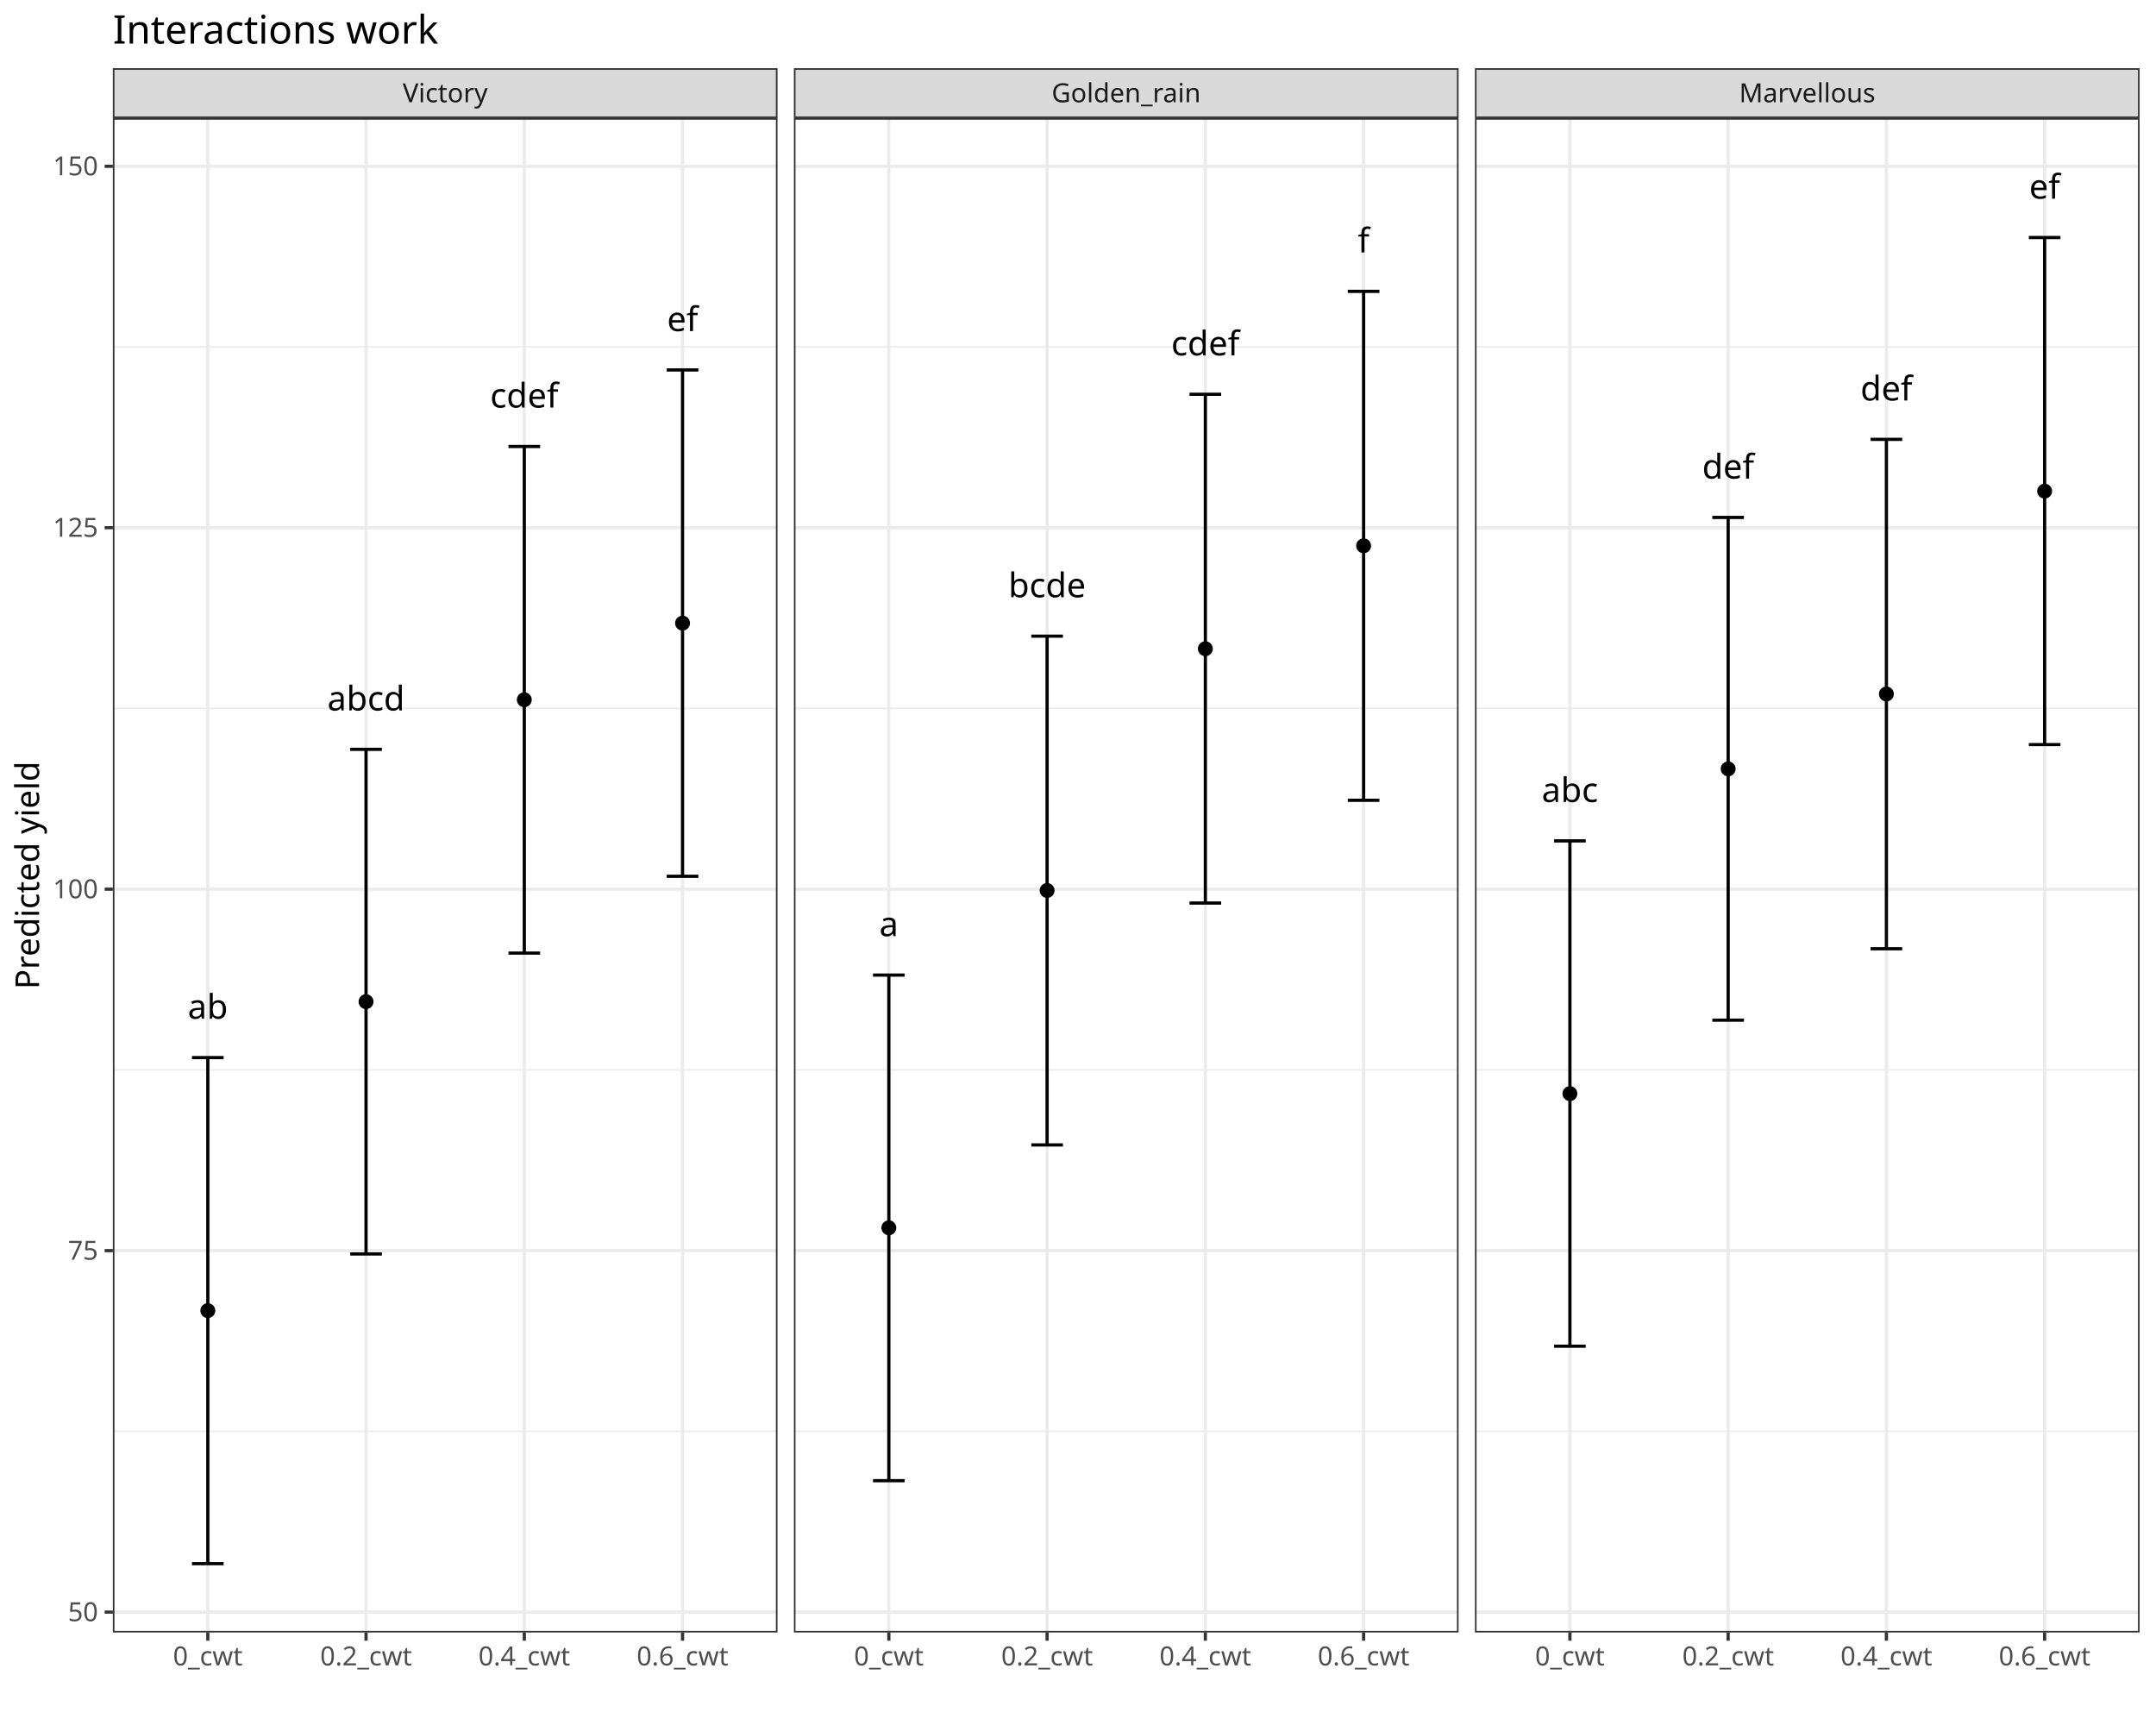
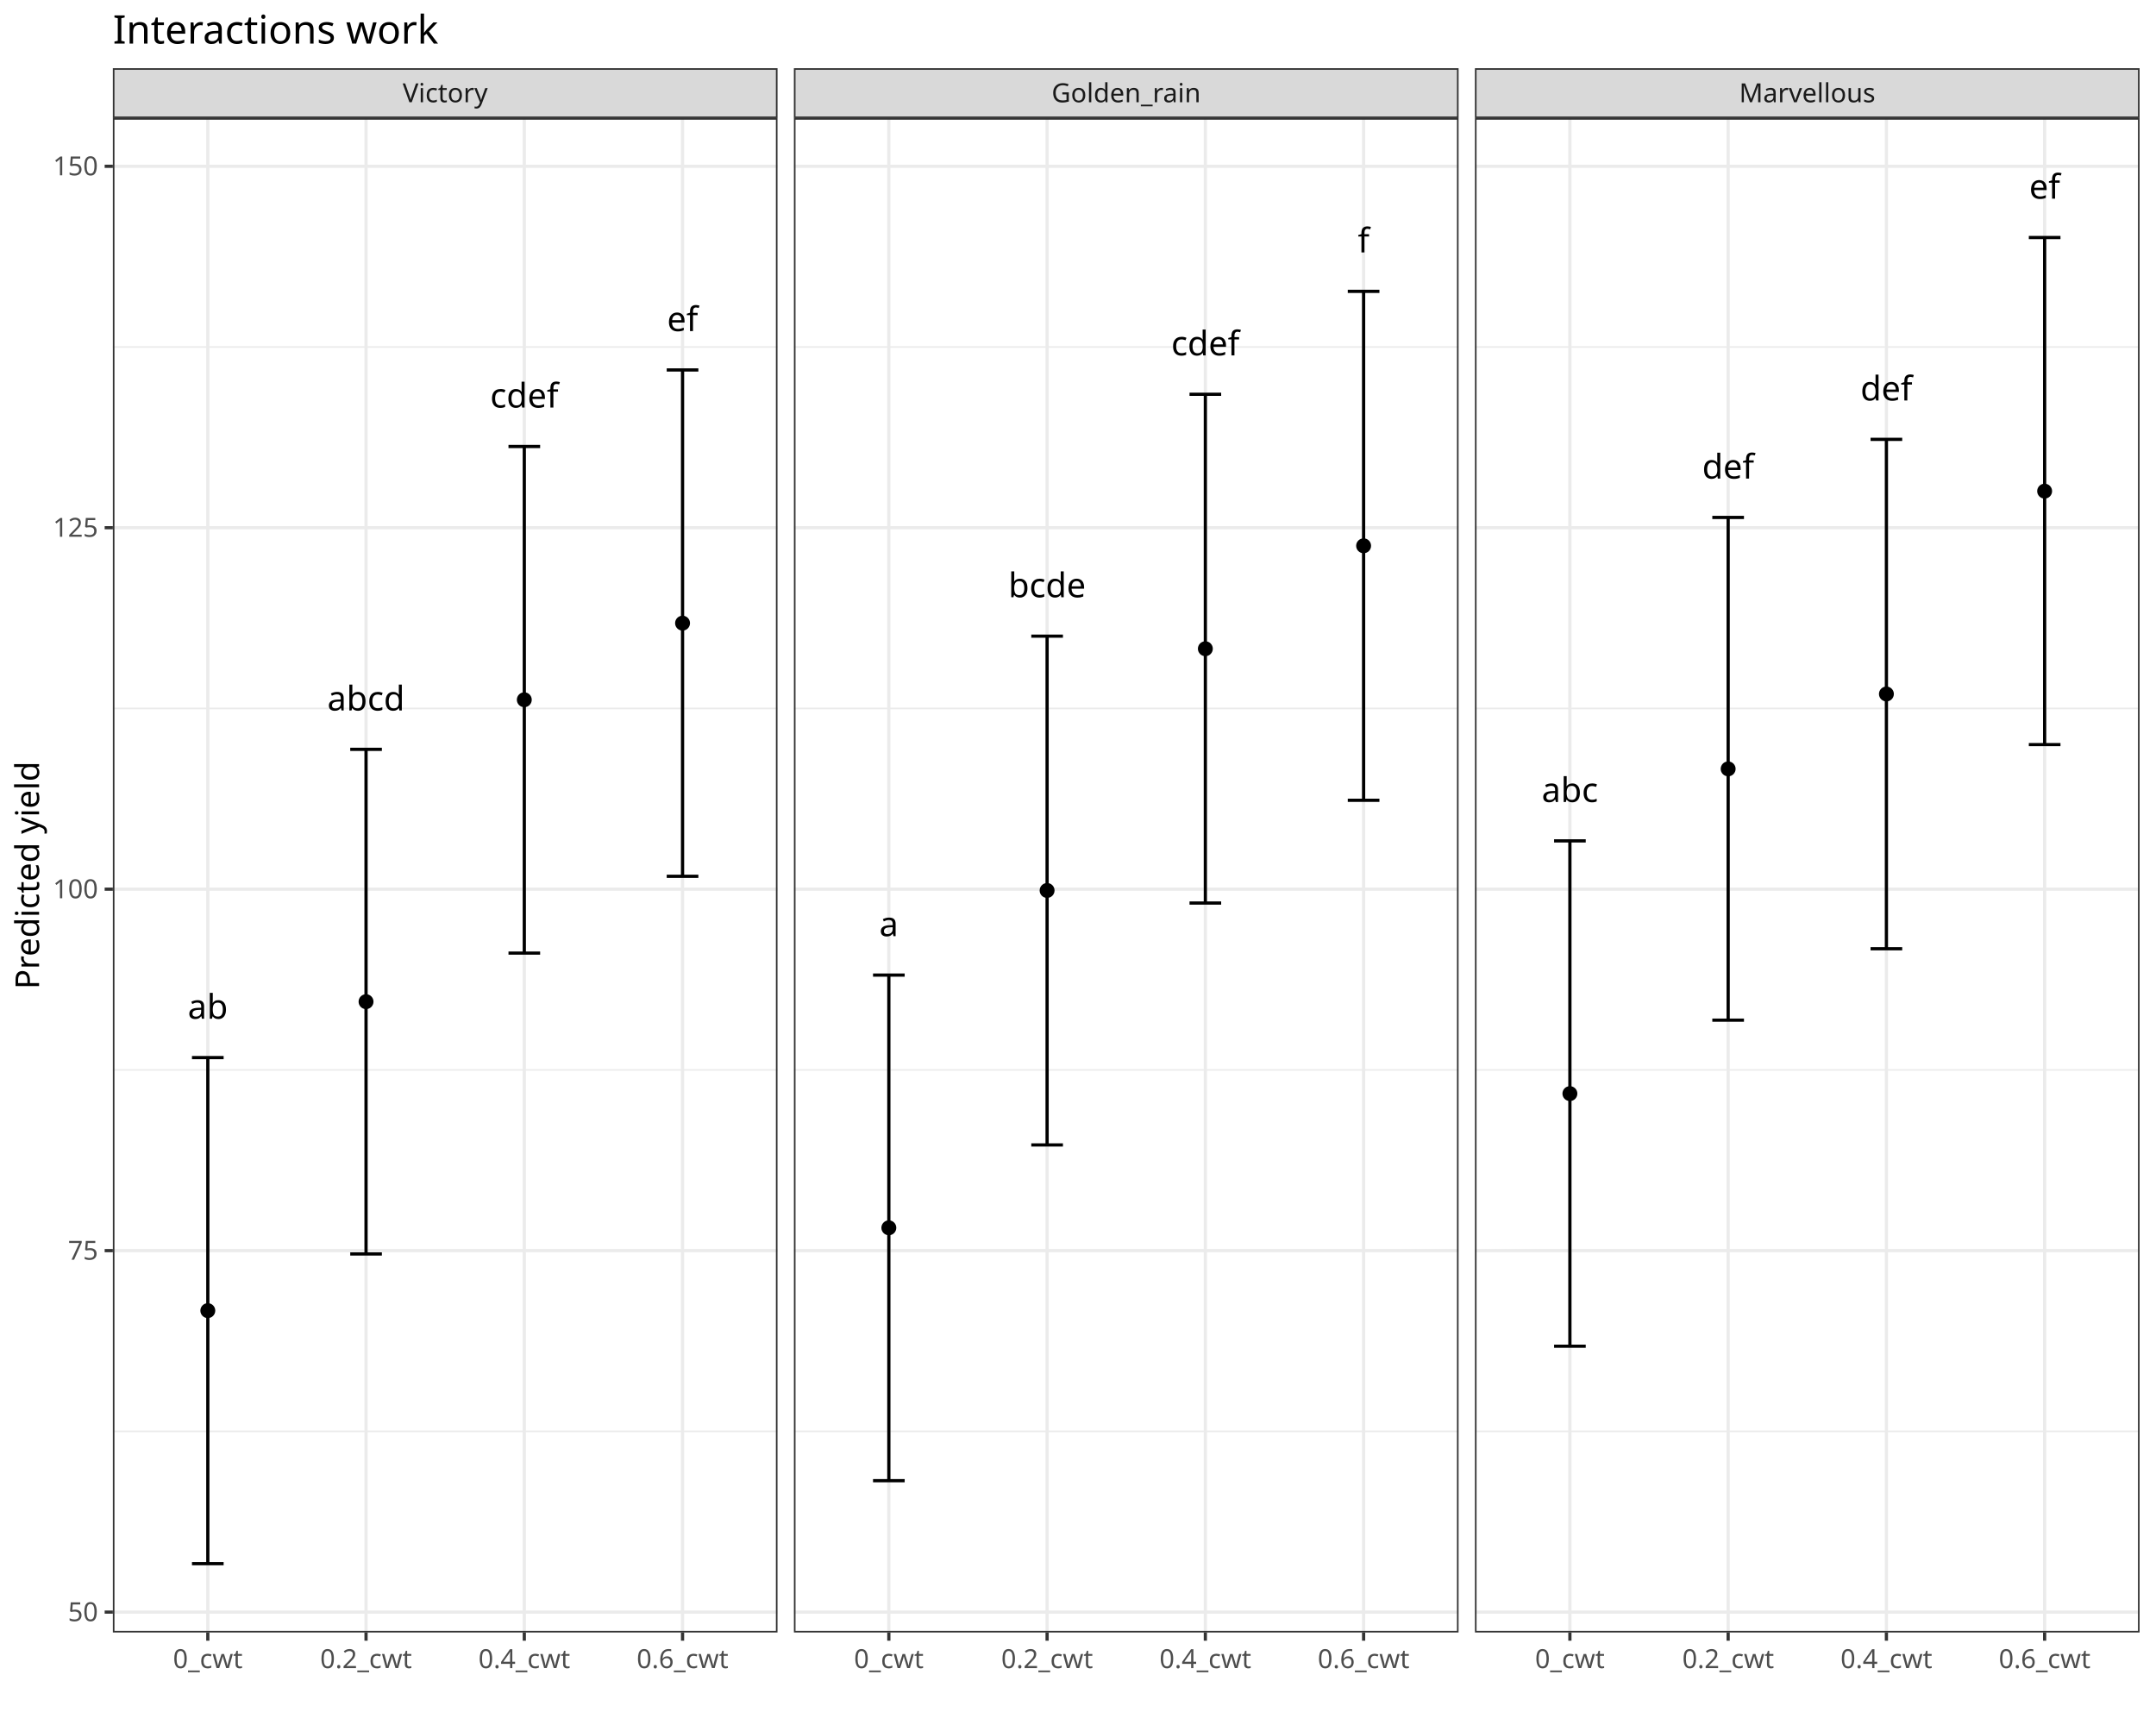
<svg xmlns="http://www.w3.org/2000/svg" class="svglite" data-engine-version="2.0" width="720.00pt" height="576.00pt" viewBox="0 0 720.00 576.00">
  <defs>
    <style type="text/css">
    .svglite line, .svglite polyline, .svglite polygon, .svglite path, .svglite rect, .svglite circle {
      fill: none;
      stroke: #000000;
      stroke-linecap: round;
      stroke-linejoin: round;
      stroke-miterlimit: 10.00;
    }
  </style>
  </defs>
  <rect width="100%" height="100%" style="stroke: none; fill: #FFFFFF;" />
  <defs>
    <clipPath id="cpMC4wMHw3MjAuMDB8MC4wMHw1NzYuMDA=">
      <rect x="0.00" y="0.00" width="720.00" height="576.00" />
    </clipPath>
  </defs>
  <g clip-path="url(#cpMC4wMHw3MjAuMDB8MC4wMHw1NzYuMDA=)">
    <rect x="-0" y="0.00" width="720.00" height="576.00" style="stroke-width: 1.07; stroke: #FFFFFF; fill: #FFFFFF;" />
  </g>
  <defs>
    <clipPath id="cpMzcuNjl8MjU5LjY1fDM5LjQzfDU0NS4xMQ==">
      <rect x="37.69" y="39.43" width="221.96" height="505.68" />
    </clipPath>
  </defs>
  <g clip-path="url(#cpMzcuNjl8MjU5LjY1fDM5LjQzfDU0NS4xMQ==)">
    <rect x="37.69" y="39.43" width="221.96" height="505.68" style="stroke-width: 1.07; stroke: none; fill: #FFFFFF;" />
    <polyline points="37.69,477.95 259.65,477.95 " style="stroke-width: 0.53; stroke: #EBEBEB; stroke-linecap: butt;" />
    <polyline points="37.69,357.26 259.65,357.26 " style="stroke-width: 0.53; stroke: #EBEBEB; stroke-linecap: butt;" />
    <polyline points="37.69,236.56 259.65,236.56 " style="stroke-width: 0.53; stroke: #EBEBEB; stroke-linecap: butt;" />
    <polyline points="37.69,115.86 259.65,115.86 " style="stroke-width: 0.53; stroke: #EBEBEB; stroke-linecap: butt;" />
    <polyline points="37.69,538.30 259.65,538.30 " style="stroke-width: 1.07; stroke: #EBEBEB; stroke-linecap: butt;" />
    <polyline points="37.69,417.60 259.65,417.60 " style="stroke-width: 1.07; stroke: #EBEBEB; stroke-linecap: butt;" />
    <polyline points="37.69,296.91 259.65,296.91 " style="stroke-width: 1.07; stroke: #EBEBEB; stroke-linecap: butt;" />
    <polyline points="37.69,176.21 259.65,176.21 " style="stroke-width: 1.07; stroke: #EBEBEB; stroke-linecap: butt;" />
    <polyline points="37.69,55.52 259.65,55.52 " style="stroke-width: 1.07; stroke: #EBEBEB; stroke-linecap: butt;" />
    <polyline points="69.40,545.11 69.40,39.43 " style="stroke-width: 1.07; stroke: #EBEBEB; stroke-linecap: butt;" />
    <polyline points="122.24,545.11 122.24,39.43 " style="stroke-width: 1.07; stroke: #EBEBEB; stroke-linecap: butt;" />
    <polyline points="175.09,545.11 175.09,39.43 " style="stroke-width: 1.07; stroke: #EBEBEB; stroke-linecap: butt;" />
    <polyline points="227.94,545.11 227.94,39.43 " style="stroke-width: 1.07; stroke: #EBEBEB; stroke-linecap: butt;" />
    <circle cx="69.40" cy="437.64" r="2.49" style="stroke-width: 0.71; stroke: none; fill: #000000;" />
    <circle cx="122.24" cy="334.47" r="2.49" style="stroke-width: 0.71; stroke: none; fill: #000000;" />
    <circle cx="175.09" cy="233.66" r="2.49" style="stroke-width: 0.71; stroke: none; fill: #000000;" />
    <circle cx="227.94" cy="208.08" r="2.49" style="stroke-width: 0.71; stroke: none; fill: #000000;" />
    <polyline points="64.11,353.15 74.68,353.15 " style="stroke-width: 1.07; stroke-linecap: butt;" />
    <polyline points="69.40,353.15 69.40,522.13 " style="stroke-width: 1.07; stroke-linecap: butt;" />
    <polyline points="64.11,522.13 74.68,522.13 " style="stroke-width: 1.07; stroke-linecap: butt;" />
    <polyline points="116.96,250.22 127.53,250.22 " style="stroke-width: 1.07; stroke-linecap: butt;" />
    <polyline points="122.24,250.22 122.24,418.71 " style="stroke-width: 1.07; stroke-linecap: butt;" />
    <polyline points="116.96,418.71 127.53,418.71 " style="stroke-width: 1.07; stroke-linecap: butt;" />
    <polyline points="169.81,149.08 180.38,149.08 " style="stroke-width: 1.07; stroke-linecap: butt;" />
    <polyline points="175.09,149.08 175.09,318.25 " style="stroke-width: 1.07; stroke-linecap: butt;" />
    <polyline points="169.81,318.25 180.38,318.25 " style="stroke-width: 1.07; stroke-linecap: butt;" />
    <polyline points="222.65,123.54 233.22,123.54 " style="stroke-width: 1.07; stroke-linecap: butt;" />
    <polyline points="227.94,123.54 227.94,292.61 " style="stroke-width: 1.07; stroke-linecap: butt;" />
    <polyline points="222.65,292.61 233.22,292.61 " style="stroke-width: 1.07; stroke-linecap: butt;" />
    <text x="69.40" y="340.17" text-anchor="middle" style="font-size: 11.38px; font-family: sans;" textLength="12.66px" lengthAdjust="spacingAndGlyphs">ab</text>
    <text x="122.24" y="237.24" text-anchor="middle" style="font-size: 11.38px; font-family: sans;" textLength="24.69px" lengthAdjust="spacingAndGlyphs">abcd</text>
    <text x="175.09" y="136.10" text-anchor="middle" style="font-size: 11.38px; font-family: sans;" textLength="21.52px" lengthAdjust="spacingAndGlyphs">cdef</text>
    <text x="227.94" y="110.56" text-anchor="middle" style="font-size: 11.38px; font-family: sans;" textLength="9.49px" lengthAdjust="spacingAndGlyphs">ef</text>
    <rect x="37.69" y="39.43" width="221.96" height="505.68" style="stroke-width: 1.07; stroke: #333333;" />
  </g>
  <g clip-path="url(#cpMC4wMHw3MjAuMDB8MC4wMHw1NzYuMDA=)">
</g>
  <defs>
    <clipPath id="cpMjY1LjEzfDQ4Ny4wOHwzOS40M3w1NDUuMTE=">
      <rect x="265.13" y="39.43" width="221.96" height="505.68" />
    </clipPath>
  </defs>
  <g clip-path="url(#cpMjY1LjEzfDQ4Ny4wOHwzOS40M3w1NDUuMTE=)">
    <rect x="265.13" y="39.43" width="221.96" height="505.68" style="stroke-width: 1.07; stroke: none; fill: #FFFFFF;" />
    <polyline points="265.13,477.95 487.08,477.95 " style="stroke-width: 0.53; stroke: #EBEBEB; stroke-linecap: butt;" />
    <polyline points="265.13,357.26 487.08,357.26 " style="stroke-width: 0.53; stroke: #EBEBEB; stroke-linecap: butt;" />
    <polyline points="265.13,236.56 487.08,236.56 " style="stroke-width: 0.53; stroke: #EBEBEB; stroke-linecap: butt;" />
    <polyline points="265.13,115.86 487.08,115.86 " style="stroke-width: 0.53; stroke: #EBEBEB; stroke-linecap: butt;" />
    <polyline points="265.13,538.30 487.08,538.30 " style="stroke-width: 1.07; stroke: #EBEBEB; stroke-linecap: butt;" />
    <polyline points="265.13,417.60 487.08,417.60 " style="stroke-width: 1.07; stroke: #EBEBEB; stroke-linecap: butt;" />
    <polyline points="265.13,296.91 487.08,296.91 " style="stroke-width: 1.07; stroke: #EBEBEB; stroke-linecap: butt;" />
    <polyline points="265.13,176.21 487.08,176.21 " style="stroke-width: 1.07; stroke: #EBEBEB; stroke-linecap: butt;" />
    <polyline points="265.13,55.52 487.08,55.52 " style="stroke-width: 1.07; stroke: #EBEBEB; stroke-linecap: butt;" />
    <polyline points="296.83,545.11 296.83,39.43 " style="stroke-width: 1.07; stroke: #EBEBEB; stroke-linecap: butt;" />
    <polyline points="349.68,545.11 349.68,39.43 " style="stroke-width: 1.07; stroke: #EBEBEB; stroke-linecap: butt;" />
    <polyline points="402.53,545.11 402.53,39.43 " style="stroke-width: 1.07; stroke: #EBEBEB; stroke-linecap: butt;" />
    <polyline points="455.38,545.11 455.38,39.43 " style="stroke-width: 1.07; stroke: #EBEBEB; stroke-linecap: butt;" />
    <circle cx="296.83" cy="409.98" r="2.49" style="stroke-width: 0.71; stroke: none; fill: #000000;" />
    <circle cx="349.68" cy="297.34" r="2.49" style="stroke-width: 0.71; stroke: none; fill: #000000;" />
    <circle cx="402.53" cy="216.62" r="2.49" style="stroke-width: 0.71; stroke: none; fill: #000000;" />
    <circle cx="455.38" cy="182.25" r="2.49" style="stroke-width: 0.71; stroke: none; fill: #000000;" />
    <polyline points="291.55,325.59 302.12,325.59 " style="stroke-width: 1.07; stroke-linecap: butt;" />
    <polyline points="296.83,325.59 296.83,494.42 " style="stroke-width: 1.07; stroke-linecap: butt;" />
    <polyline points="291.55,494.42 302.12,494.42 " style="stroke-width: 1.07; stroke-linecap: butt;" />
    <polyline points="344.40,212.42 354.97,212.42 " style="stroke-width: 1.07; stroke-linecap: butt;" />
    <polyline points="349.68,212.42 349.68,382.31 " style="stroke-width: 1.07; stroke-linecap: butt;" />
    <polyline points="344.40,382.31 354.97,382.31 " style="stroke-width: 1.07; stroke-linecap: butt;" />
    <polyline points="397.24,131.65 407.81,131.65 " style="stroke-width: 1.07; stroke-linecap: butt;" />
    <polyline points="402.53,131.65 402.53,301.54 " style="stroke-width: 1.07; stroke-linecap: butt;" />
    <polyline points="397.24,301.54 407.81,301.54 " style="stroke-width: 1.07; stroke-linecap: butt;" />
    <polyline points="450.09,97.28 460.66,97.28 " style="stroke-width: 1.07; stroke-linecap: butt;" />
    <polyline points="455.38,97.28 455.38,267.22 " style="stroke-width: 1.07; stroke-linecap: butt;" />
    <polyline points="450.09,267.22 460.66,267.22 " style="stroke-width: 1.07; stroke-linecap: butt;" />
    <text x="296.83" y="312.60" text-anchor="middle" style="font-size: 11.38px; font-family: sans;" textLength="6.33px" lengthAdjust="spacingAndGlyphs">a</text>
    <text x="349.68" y="199.44" text-anchor="middle" style="font-size: 11.38px; font-family: sans;" textLength="24.69px" lengthAdjust="spacingAndGlyphs">bcde</text>
    <text x="402.53" y="118.67" text-anchor="middle" style="font-size: 11.38px; font-family: sans;" textLength="21.52px" lengthAdjust="spacingAndGlyphs">cdef</text>
    <text x="455.38" y="84.29" text-anchor="middle" style="font-size: 11.38px; font-family: sans;" textLength="3.16px" lengthAdjust="spacingAndGlyphs">f</text>
    <rect x="265.13" y="39.43" width="221.96" height="505.68" style="stroke-width: 1.07; stroke: #333333;" />
  </g>
  <g clip-path="url(#cpMC4wMHw3MjAuMDB8MC4wMHw1NzYuMDA=)">
</g>
  <defs>
    <clipPath id="cpNDkyLjU2fDcxNC41MnwzOS40M3w1NDUuMTE=">
      <rect x="492.56" y="39.43" width="221.96" height="505.68" />
    </clipPath>
  </defs>
  <g clip-path="url(#cpNDkyLjU2fDcxNC41MnwzOS40M3w1NDUuMTE=)">
    <rect x="492.56" y="39.43" width="221.96" height="505.68" style="stroke-width: 1.07; stroke: none; fill: #FFFFFF;" />
    <polyline points="492.56,477.95 714.52,477.95 " style="stroke-width: 0.53; stroke: #EBEBEB; stroke-linecap: butt;" />
    <polyline points="492.56,357.26 714.52,357.26 " style="stroke-width: 0.53; stroke: #EBEBEB; stroke-linecap: butt;" />
    <polyline points="492.56,236.56 714.52,236.56 " style="stroke-width: 0.53; stroke: #EBEBEB; stroke-linecap: butt;" />
    <polyline points="492.56,115.86 714.52,115.86 " style="stroke-width: 0.53; stroke: #EBEBEB; stroke-linecap: butt;" />
    <polyline points="492.56,538.30 714.52,538.30 " style="stroke-width: 1.07; stroke: #EBEBEB; stroke-linecap: butt;" />
    <polyline points="492.56,417.60 714.52,417.60 " style="stroke-width: 1.07; stroke: #EBEBEB; stroke-linecap: butt;" />
    <polyline points="492.56,296.91 714.52,296.91 " style="stroke-width: 1.07; stroke: #EBEBEB; stroke-linecap: butt;" />
    <polyline points="492.56,176.21 714.52,176.21 " style="stroke-width: 1.07; stroke: #EBEBEB; stroke-linecap: butt;" />
    <polyline points="492.56,55.52 714.52,55.52 " style="stroke-width: 1.07; stroke: #EBEBEB; stroke-linecap: butt;" />
    <polyline points="524.27,545.11 524.27,39.43 " style="stroke-width: 1.07; stroke: #EBEBEB; stroke-linecap: butt;" />
    <polyline points="577.12,545.11 577.12,39.43 " style="stroke-width: 1.07; stroke: #EBEBEB; stroke-linecap: butt;" />
    <polyline points="629.97,545.11 629.97,39.43 " style="stroke-width: 1.07; stroke: #EBEBEB; stroke-linecap: butt;" />
    <polyline points="682.81,545.11 682.81,39.43 " style="stroke-width: 1.07; stroke: #EBEBEB; stroke-linecap: butt;" />
    <circle cx="524.27" cy="365.17" r="2.49" style="stroke-width: 0.71; stroke: none; fill: #000000;" />
    <circle cx="577.12" cy="256.74" r="2.49" style="stroke-width: 0.71; stroke: none; fill: #000000;" />
    <circle cx="629.97" cy="231.73" r="2.49" style="stroke-width: 0.71; stroke: none; fill: #000000;" />
    <circle cx="682.81" cy="164.00" r="2.49" style="stroke-width: 0.71; stroke: none; fill: #000000;" />
    <polyline points="518.99,280.78 529.56,280.78 " style="stroke-width: 1.07; stroke-linecap: butt;" />
    <polyline points="524.27,280.78 524.27,449.52 " style="stroke-width: 1.07; stroke-linecap: butt;" />
    <polyline points="518.99,449.52 529.56,449.52 " style="stroke-width: 1.07; stroke-linecap: butt;" />
    <polyline points="571.83,172.78 582.40,172.78 " style="stroke-width: 1.07; stroke-linecap: butt;" />
    <polyline points="577.12,172.78 577.12,340.65 " style="stroke-width: 1.07; stroke-linecap: butt;" />
    <polyline points="571.83,340.65 582.40,340.65 " style="stroke-width: 1.07; stroke-linecap: butt;" />
    <polyline points="624.68,146.71 635.25,146.71 " style="stroke-width: 1.07; stroke-linecap: butt;" />
    <polyline points="629.97,146.71 629.97,316.80 " style="stroke-width: 1.07; stroke-linecap: butt;" />
    <polyline points="624.68,316.80 635.25,316.80 " style="stroke-width: 1.07; stroke-linecap: butt;" />
    <polyline points="677.53,79.32 688.10,79.32 " style="stroke-width: 1.07; stroke-linecap: butt;" />
    <polyline points="682.81,79.32 682.81,248.63 " style="stroke-width: 1.07; stroke-linecap: butt;" />
    <polyline points="677.53,248.63 688.10,248.63 " style="stroke-width: 1.07; stroke-linecap: butt;" />
    <text x="524.27" y="267.80" text-anchor="middle" style="font-size: 11.38px; font-family: sans;" textLength="18.36px" lengthAdjust="spacingAndGlyphs">abc</text>
    <text x="577.12" y="159.80" text-anchor="middle" style="font-size: 11.38px; font-family: sans;" textLength="15.82px" lengthAdjust="spacingAndGlyphs">def</text>
    <text x="629.97" y="133.73" text-anchor="middle" style="font-size: 11.38px; font-family: sans;" textLength="15.82px" lengthAdjust="spacingAndGlyphs">def</text>
    <text x="682.81" y="66.34" text-anchor="middle" style="font-size: 11.38px; font-family: sans;" textLength="9.49px" lengthAdjust="spacingAndGlyphs">ef</text>
    <rect x="492.56" y="39.43" width="221.96" height="505.68" style="stroke-width: 1.07; stroke: #333333;" />
  </g>
  <g clip-path="url(#cpMC4wMHw3MjAuMDB8MC4wMHw1NzYuMDA=)">
</g>
  <defs>
    <clipPath id="cpMzcuNjl8MjU5LjY1fDIyLjc4fDM5LjQz">
      <rect x="37.69" y="22.78" width="221.96" height="16.65" />
    </clipPath>
  </defs>
  <g clip-path="url(#cpMzcuNjl8MjU5LjY1fDIyLjc4fDM5LjQz)">
    <rect x="37.69" y="22.78" width="221.96" height="16.65" style="stroke-width: 1.07; stroke: #333333; fill: #D9D9D9;" />
    <text x="148.67" y="34.14" text-anchor="middle" style="font-size: 8.80px; fill: #1A1A1A; font-family: sans;" textLength="26.90px" lengthAdjust="spacingAndGlyphs">Victory</text>
  </g>
  <g clip-path="url(#cpMC4wMHw3MjAuMDB8MC4wMHw1NzYuMDA=)">
</g>
  <defs>
    <clipPath id="cpMjY1LjEzfDQ4Ny4wOHwyMi43OHwzOS40Mw==">
      <rect x="265.13" y="22.78" width="221.96" height="16.65" />
    </clipPath>
  </defs>
  <g clip-path="url(#cpMjY1LjEzfDQ4Ny4wOHwyMi43OHwzOS40Mw==)">
    <rect x="265.13" y="22.78" width="221.96" height="16.65" style="stroke-width: 1.07; stroke: #333333; fill: #D9D9D9;" />
    <text x="376.10" y="34.14" text-anchor="middle" style="font-size: 8.80px; fill: #1A1A1A; font-family: sans;" textLength="47.95px" lengthAdjust="spacingAndGlyphs">Golden_rain</text>
  </g>
  <g clip-path="url(#cpMC4wMHw3MjAuMDB8MC4wMHw1NzYuMDA=)">
</g>
  <defs>
    <clipPath id="cpNDkyLjU2fDcxNC41MnwyMi43OHwzOS40Mw==">
      <rect x="492.56" y="22.78" width="221.96" height="16.65" />
    </clipPath>
  </defs>
  <g clip-path="url(#cpNDkyLjU2fDcxNC41MnwyMi43OHwzOS40Mw==)">
    <rect x="492.56" y="22.78" width="221.96" height="16.65" style="stroke-width: 1.07; stroke: #333333; fill: #D9D9D9;" />
    <text x="603.54" y="34.14" text-anchor="middle" style="font-size: 8.80px; fill: #1A1A1A; font-family: sans;" textLength="42.56px" lengthAdjust="spacingAndGlyphs">Marvellous</text>
  </g>
  <g clip-path="url(#cpMC4wMHw3MjAuMDB8MC4wMHw1NzYuMDA=)">
    <polyline points="69.40,547.85 69.40,545.11 " style="stroke-width: 1.07; stroke: #333333; stroke-linecap: butt;" />
    <polyline points="122.24,547.85 122.24,545.11 " style="stroke-width: 1.07; stroke: #333333; stroke-linecap: butt;" />
    <polyline points="175.09,547.85 175.09,545.11 " style="stroke-width: 1.07; stroke: #333333; stroke-linecap: butt;" />
    <polyline points="227.94,547.85 227.94,545.11 " style="stroke-width: 1.07; stroke: #333333; stroke-linecap: butt;" />
-     <text x="69.40" y="556.10" text-anchor="middle" style="font-size: 8.80px; fill: #4D4D4D; font-family: sans;" textLength="22.99px" lengthAdjust="spacingAndGlyphs">0_cwt</text>
-     <text x="122.24" y="556.10" text-anchor="middle" style="font-size: 8.80px; fill: #4D4D4D; font-family: sans;" textLength="30.33px" lengthAdjust="spacingAndGlyphs">0.2_cwt</text>
-     <text x="175.09" y="556.10" text-anchor="middle" style="font-size: 8.80px; fill: #4D4D4D; font-family: sans;" textLength="30.33px" lengthAdjust="spacingAndGlyphs">0.4_cwt</text>
-     <text x="227.94" y="556.10" text-anchor="middle" style="font-size: 8.80px; fill: #4D4D4D; font-family: sans;" textLength="30.33px" lengthAdjust="spacingAndGlyphs">0.6_cwt</text>
+     <text x="69.40" y="557.01" text-anchor="middle" style="font-size: 8.80px; fill: #4D4D4D; font-family: sans;" textLength="22.99px" lengthAdjust="spacingAndGlyphs">0_cwt</text>
+     <text x="122.24" y="557.01" text-anchor="middle" style="font-size: 8.80px; fill: #4D4D4D; font-family: sans;" textLength="30.33px" lengthAdjust="spacingAndGlyphs">0.2_cwt</text>
+     <text x="175.09" y="557.01" text-anchor="middle" style="font-size: 8.80px; fill: #4D4D4D; font-family: sans;" textLength="30.33px" lengthAdjust="spacingAndGlyphs">0.4_cwt</text>
+     <text x="227.94" y="557.01" text-anchor="middle" style="font-size: 8.80px; fill: #4D4D4D; font-family: sans;" textLength="30.33px" lengthAdjust="spacingAndGlyphs">0.6_cwt</text>
    <polyline points="296.83,547.85 296.83,545.11 " style="stroke-width: 1.07; stroke: #333333; stroke-linecap: butt;" />
    <polyline points="349.68,547.85 349.68,545.11 " style="stroke-width: 1.07; stroke: #333333; stroke-linecap: butt;" />
    <polyline points="402.53,547.85 402.53,545.11 " style="stroke-width: 1.07; stroke: #333333; stroke-linecap: butt;" />
    <polyline points="455.38,547.85 455.38,545.11 " style="stroke-width: 1.07; stroke: #333333; stroke-linecap: butt;" />
-     <text x="296.83" y="556.10" text-anchor="middle" style="font-size: 8.80px; fill: #4D4D4D; font-family: sans;" textLength="22.99px" lengthAdjust="spacingAndGlyphs">0_cwt</text>
-     <text x="349.68" y="556.10" text-anchor="middle" style="font-size: 8.80px; fill: #4D4D4D; font-family: sans;" textLength="30.33px" lengthAdjust="spacingAndGlyphs">0.2_cwt</text>
-     <text x="402.53" y="556.10" text-anchor="middle" style="font-size: 8.80px; fill: #4D4D4D; font-family: sans;" textLength="30.33px" lengthAdjust="spacingAndGlyphs">0.4_cwt</text>
-     <text x="455.38" y="556.10" text-anchor="middle" style="font-size: 8.80px; fill: #4D4D4D; font-family: sans;" textLength="30.33px" lengthAdjust="spacingAndGlyphs">0.6_cwt</text>
+     <text x="296.83" y="557.01" text-anchor="middle" style="font-size: 8.80px; fill: #4D4D4D; font-family: sans;" textLength="22.99px" lengthAdjust="spacingAndGlyphs">0_cwt</text>
+     <text x="349.68" y="557.01" text-anchor="middle" style="font-size: 8.80px; fill: #4D4D4D; font-family: sans;" textLength="30.33px" lengthAdjust="spacingAndGlyphs">0.2_cwt</text>
+     <text x="402.53" y="557.01" text-anchor="middle" style="font-size: 8.80px; fill: #4D4D4D; font-family: sans;" textLength="30.33px" lengthAdjust="spacingAndGlyphs">0.4_cwt</text>
+     <text x="455.38" y="557.01" text-anchor="middle" style="font-size: 8.80px; fill: #4D4D4D; font-family: sans;" textLength="30.33px" lengthAdjust="spacingAndGlyphs">0.6_cwt</text>
    <polyline points="524.27,547.85 524.27,545.11 " style="stroke-width: 1.07; stroke: #333333; stroke-linecap: butt;" />
    <polyline points="577.12,547.85 577.12,545.11 " style="stroke-width: 1.07; stroke: #333333; stroke-linecap: butt;" />
    <polyline points="629.97,547.85 629.97,545.11 " style="stroke-width: 1.07; stroke: #333333; stroke-linecap: butt;" />
    <polyline points="682.81,547.85 682.81,545.11 " style="stroke-width: 1.07; stroke: #333333; stroke-linecap: butt;" />
-     <text x="524.27" y="556.10" text-anchor="middle" style="font-size: 8.80px; fill: #4D4D4D; font-family: sans;" textLength="22.99px" lengthAdjust="spacingAndGlyphs">0_cwt</text>
-     <text x="577.12" y="556.10" text-anchor="middle" style="font-size: 8.80px; fill: #4D4D4D; font-family: sans;" textLength="30.33px" lengthAdjust="spacingAndGlyphs">0.2_cwt</text>
-     <text x="629.97" y="556.10" text-anchor="middle" style="font-size: 8.80px; fill: #4D4D4D; font-family: sans;" textLength="30.33px" lengthAdjust="spacingAndGlyphs">0.4_cwt</text>
-     <text x="682.81" y="556.10" text-anchor="middle" style="font-size: 8.80px; fill: #4D4D4D; font-family: sans;" textLength="30.33px" lengthAdjust="spacingAndGlyphs">0.6_cwt</text>
+     <text x="524.27" y="557.01" text-anchor="middle" style="font-size: 8.80px; fill: #4D4D4D; font-family: sans;" textLength="22.99px" lengthAdjust="spacingAndGlyphs">0_cwt</text>
+     <text x="577.12" y="557.01" text-anchor="middle" style="font-size: 8.80px; fill: #4D4D4D; font-family: sans;" textLength="30.33px" lengthAdjust="spacingAndGlyphs">0.2_cwt</text>
+     <text x="629.97" y="557.01" text-anchor="middle" style="font-size: 8.80px; fill: #4D4D4D; font-family: sans;" textLength="30.33px" lengthAdjust="spacingAndGlyphs">0.4_cwt</text>
+     <text x="682.81" y="557.01" text-anchor="middle" style="font-size: 8.80px; fill: #4D4D4D; font-family: sans;" textLength="30.33px" lengthAdjust="spacingAndGlyphs">0.6_cwt</text>
    <text x="32.76" y="541.33" text-anchor="end" style="font-size: 8.80px; fill: #4D4D4D; font-family: sans;" textLength="9.79px" lengthAdjust="spacingAndGlyphs">50</text>
    <text x="32.76" y="420.63" text-anchor="end" style="font-size: 8.80px; fill: #4D4D4D; font-family: sans;" textLength="9.79px" lengthAdjust="spacingAndGlyphs">75</text>
    <text x="32.76" y="299.94" text-anchor="end" style="font-size: 8.80px; fill: #4D4D4D; font-family: sans;" textLength="14.68px" lengthAdjust="spacingAndGlyphs">100</text>
    <text x="32.76" y="179.24" text-anchor="end" style="font-size: 8.80px; fill: #4D4D4D; font-family: sans;" textLength="14.68px" lengthAdjust="spacingAndGlyphs">125</text>
    <text x="32.76" y="58.54" text-anchor="end" style="font-size: 8.80px; fill: #4D4D4D; font-family: sans;" textLength="14.68px" lengthAdjust="spacingAndGlyphs">150</text>
    <polyline points="34.95,538.30 37.69,538.30 " style="stroke-width: 1.07; stroke: #333333; stroke-linecap: butt;" />
    <polyline points="34.95,417.60 37.69,417.60 " style="stroke-width: 1.07; stroke: #333333; stroke-linecap: butt;" />
    <polyline points="34.95,296.91 37.69,296.91 " style="stroke-width: 1.07; stroke: #333333; stroke-linecap: butt;" />
    <polyline points="34.95,176.21 37.69,176.21 " style="stroke-width: 1.07; stroke: #333333; stroke-linecap: butt;" />
    <polyline points="34.95,55.52 37.69,55.52 " style="stroke-width: 1.07; stroke: #333333; stroke-linecap: butt;" />
    <text transform="translate(13.05,292.27) rotate(-90)" text-anchor="middle" style="font-size: 11.00px; font-family: sans;" textLength="72.16px" lengthAdjust="spacingAndGlyphs">Predicted yield</text>
    <text x="37.69" y="14.56" style="font-size: 13.20px; font-family: sans;" textLength="99.79px" lengthAdjust="spacingAndGlyphs">Interactions work</text>
  </g>
</svg>
